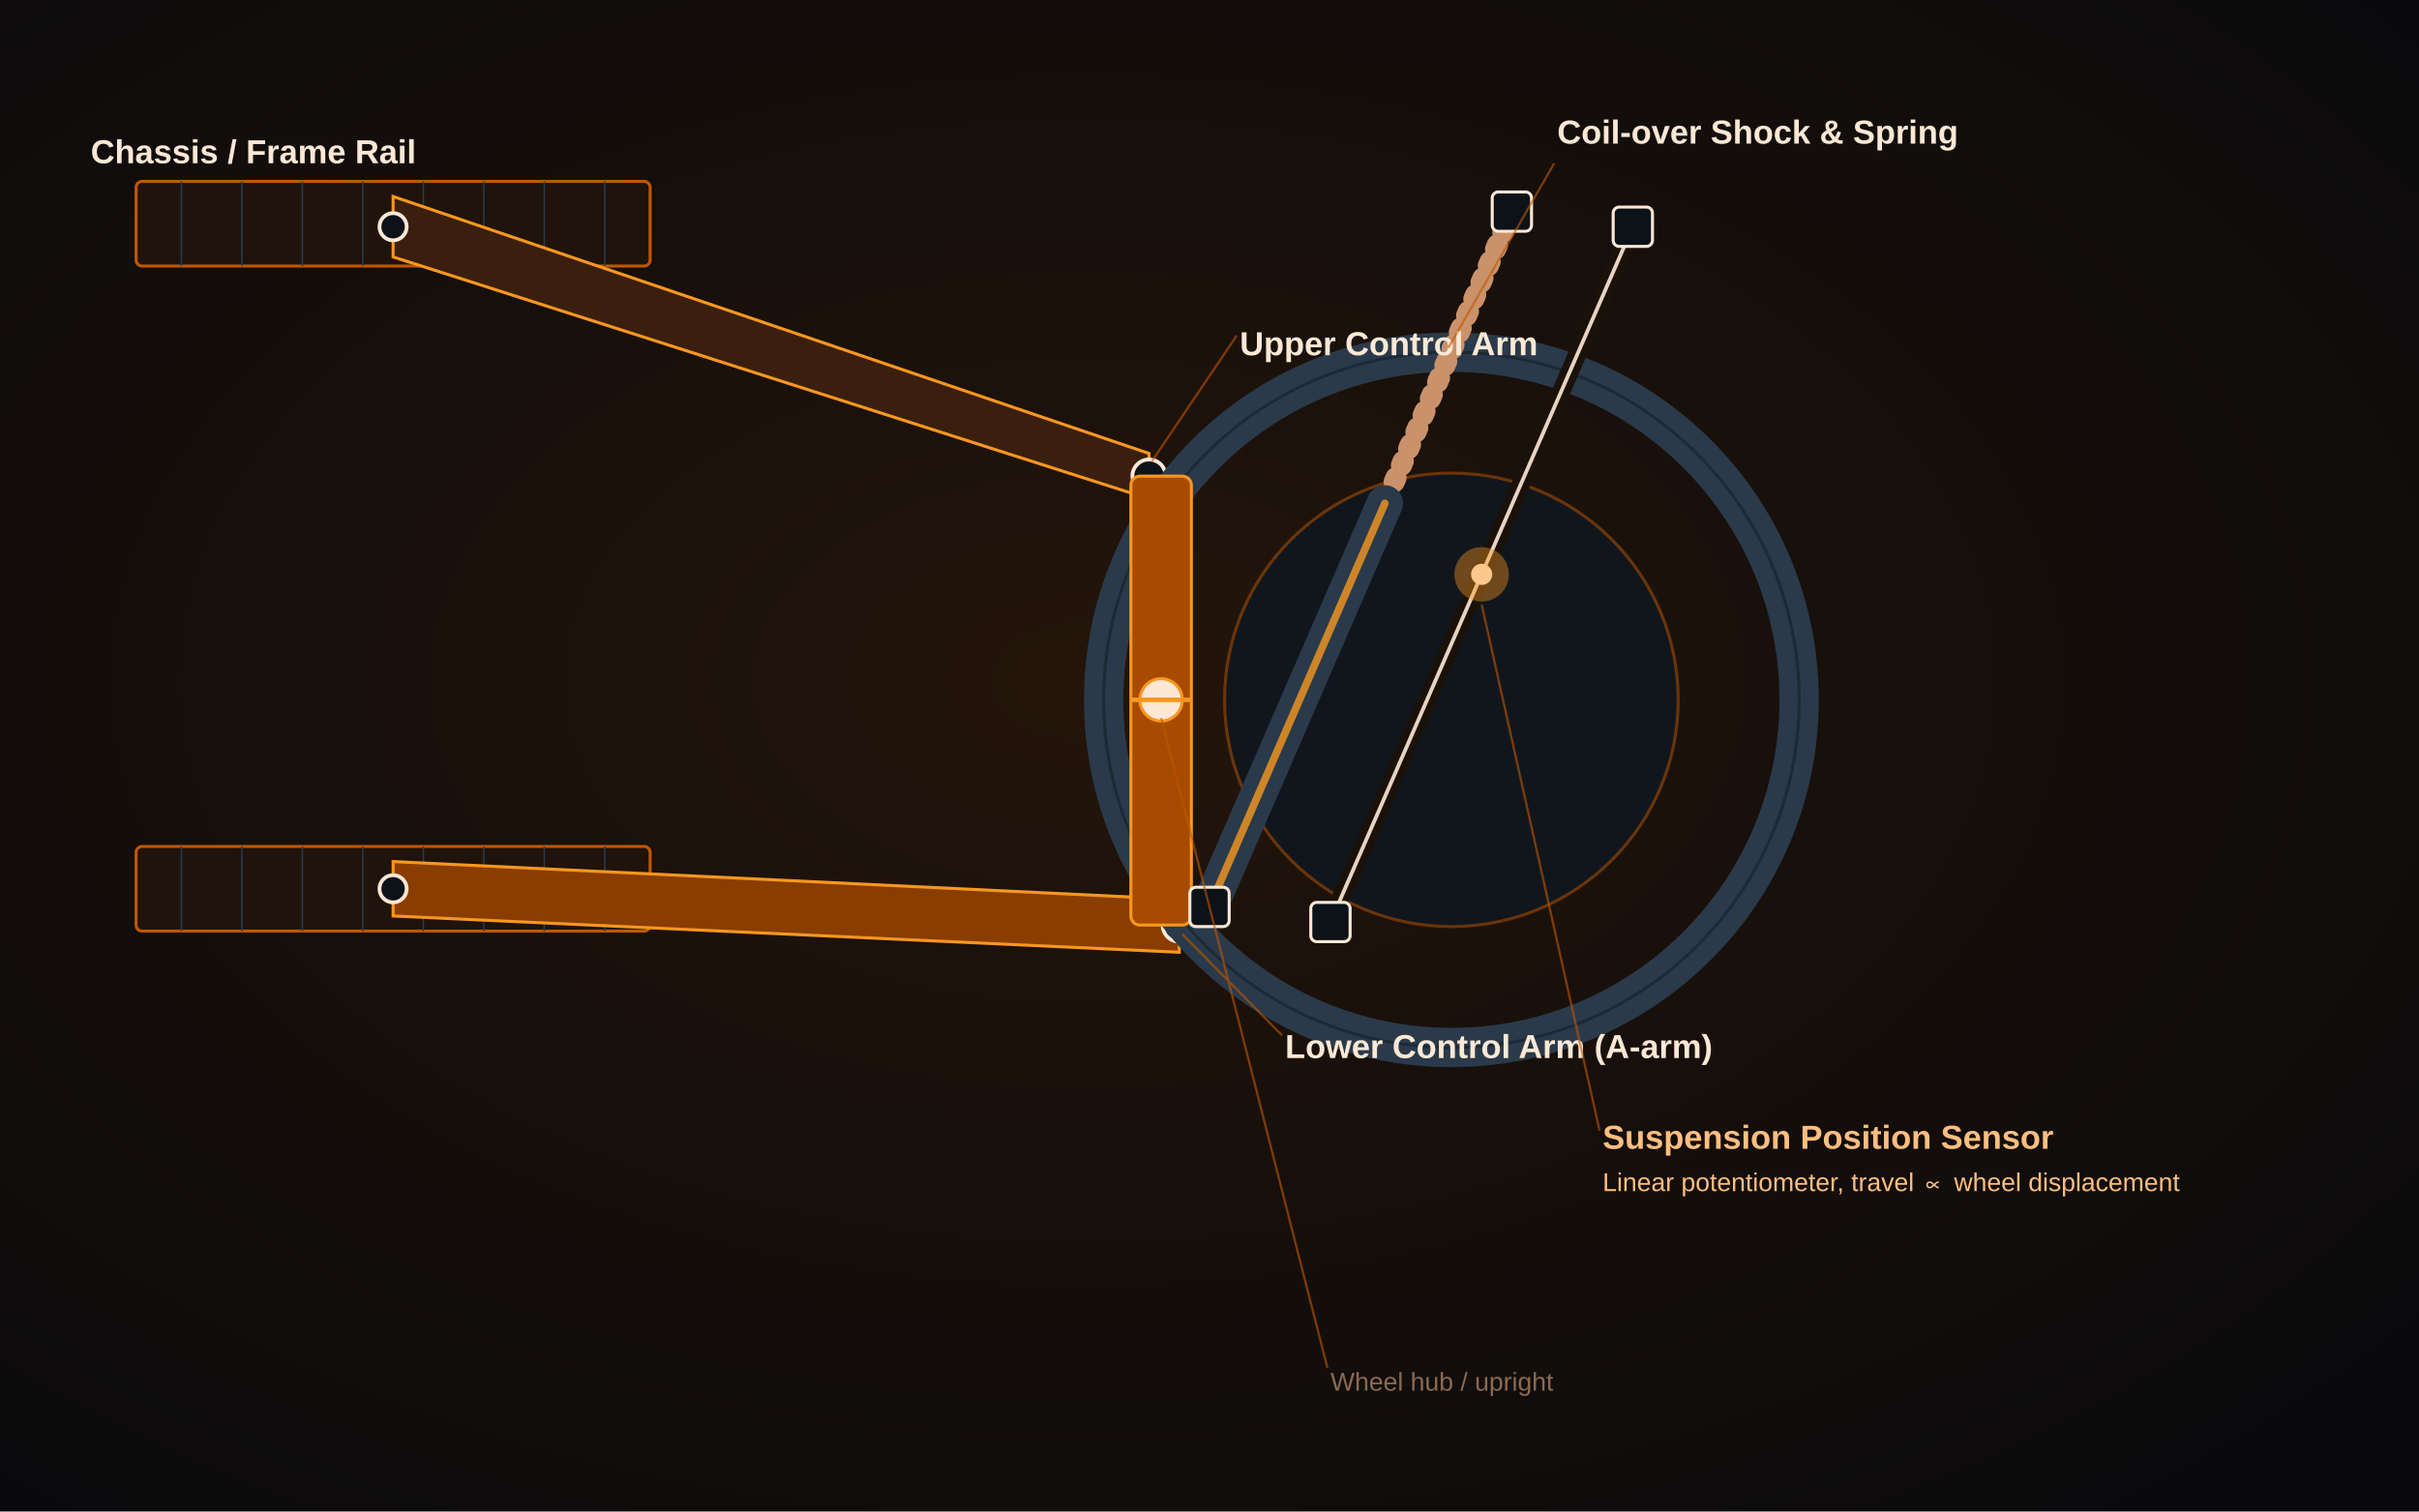
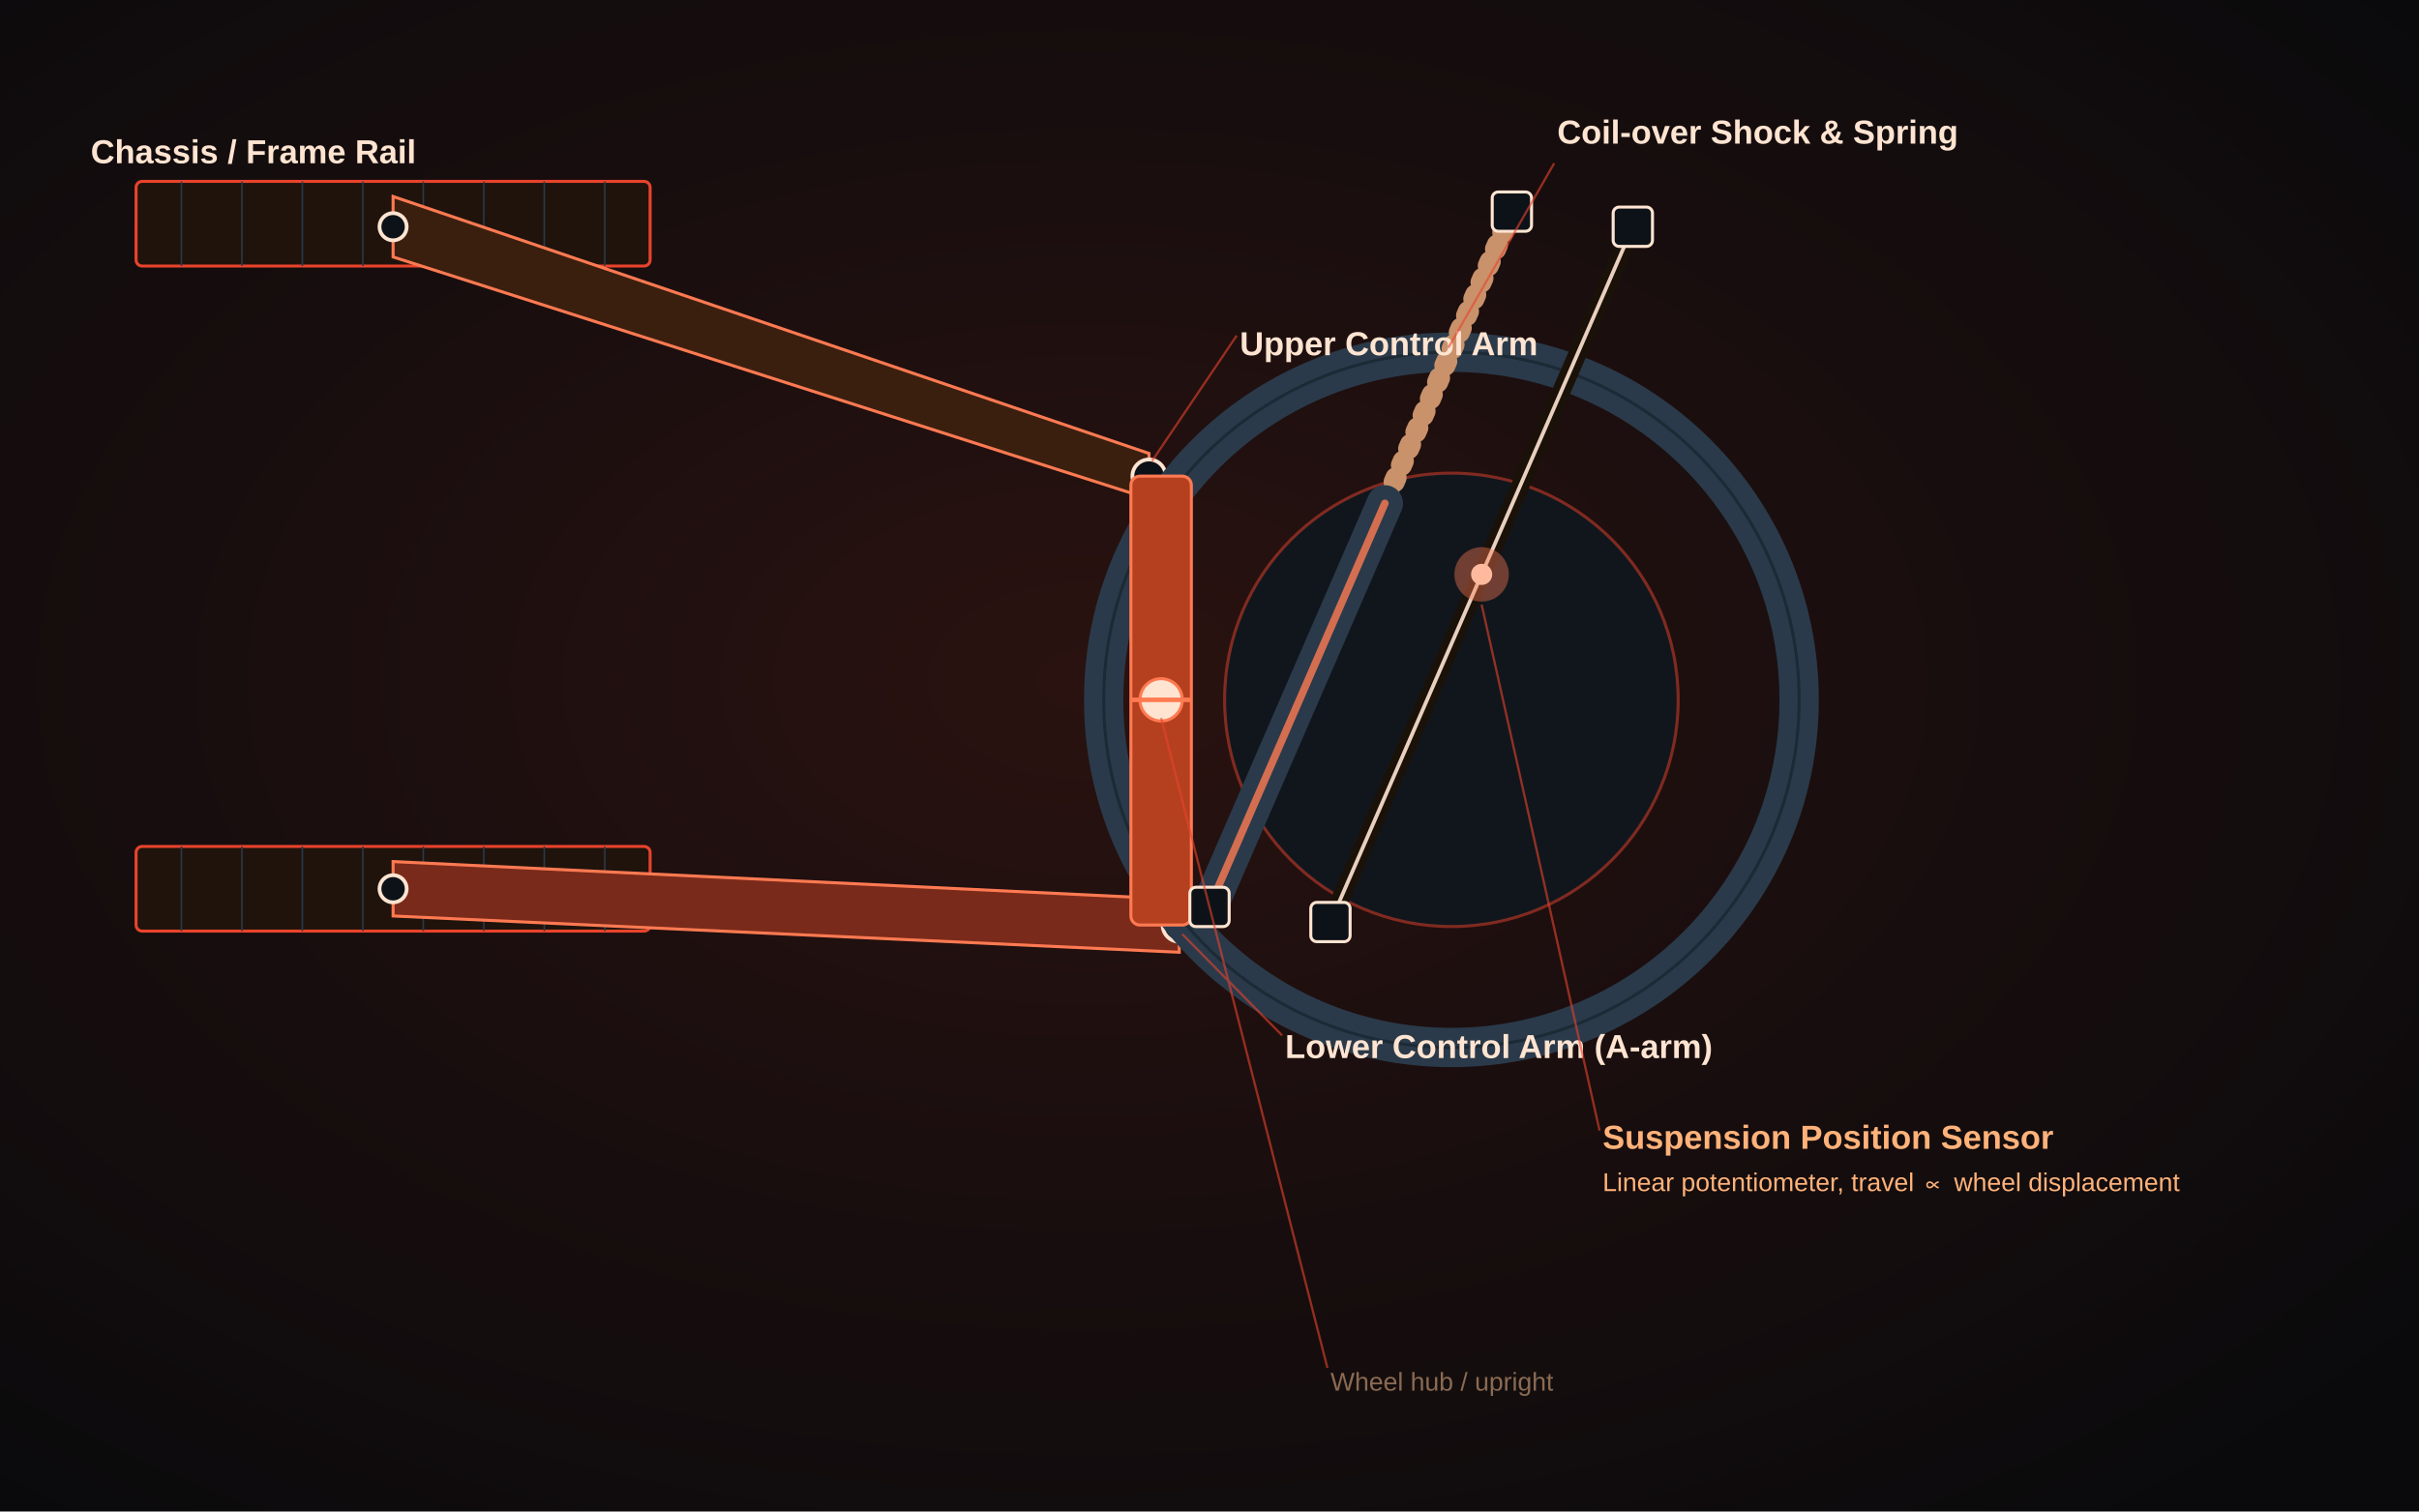
<svg xmlns="http://www.w3.org/2000/svg" viewBox="0 0 1600 1000" font-family="Arial, Helvetica, sans-serif">
  <rect width="1600" height="1000" fill="#0a0a0c" />
  <defs>
    <radialGradient id="susBgGlow" cx="45%" cy="45%" r="70%">
-       <stop offset="0%" stop-color="#BF5700" stop-opacity="0.14" />
-       <stop offset="100%" stop-color="#BF5700" stop-opacity="0" />
+       <stop offset="0%" stop-color="#e8432c" stop-opacity="0.14" />
+       <stop offset="100%" stop-color="#e8432c" stop-opacity="0" />
    </radialGradient>
  </defs>
  <rect width="1600" height="1000" fill="url(#susBgGlow)" />
-   <rect x="90" y="120" width="340" height="56" rx="4" fill="#1f130c" stroke="#BF5700" stroke-width="2" />
+   <rect x="90" y="120" width="340" height="56" rx="4" fill="#1f130c" stroke="#e8432c" stroke-width="2" />
  <g stroke="#2a3a4a" stroke-width="1">
    <line x1="120" y1="120" x2="120" y2="176" />
    <line x1="160" y1="120" x2="160" y2="176" />
    <line x1="200" y1="120" x2="200" y2="176" />
    <line x1="240" y1="120" x2="240" y2="176" />
    <line x1="280" y1="120" x2="280" y2="176" />
    <line x1="320" y1="120" x2="320" y2="176" />
    <line x1="360" y1="120" x2="360" y2="176" />
    <line x1="400" y1="120" x2="400" y2="176" />
  </g>
-   <rect x="90" y="560" width="340" height="56" rx="4" fill="#1f130c" stroke="#BF5700" stroke-width="2" />
+   <rect x="90" y="560" width="340" height="56" rx="4" fill="#1f130c" stroke="#e8432c" stroke-width="2" />
  <g stroke="#2a3a4a" stroke-width="1">
    <line x1="120" y1="560" x2="120" y2="616" />
    <line x1="160" y1="560" x2="160" y2="616" />
    <line x1="200" y1="560" x2="200" y2="616" />
    <line x1="240" y1="560" x2="240" y2="616" />
    <line x1="280" y1="560" x2="280" y2="616" />
    <line x1="320" y1="560" x2="320" y2="616" />
    <line x1="360" y1="560" x2="360" y2="616" />
    <line x1="400" y1="560" x2="400" y2="616" />
  </g>
-   <polygon points="260,130 260,170 760,330 760,300" fill="#3a1f0f" stroke="#F8971F" stroke-width="2" />
-   <circle cx="260" cy="150" r="9" fill="#0d1218" stroke="#FDE8D5" stroke-width="2.5" />
-   <circle cx="760" cy="315" r="11" fill="#0d1218" stroke="#FDE8D5" stroke-width="2.5" />
-   <polygon points="260,570 260,606 780,630 780,595" fill="#8a3d00" stroke="#F8971F" stroke-width="2" />
-   <circle cx="260" cy="588" r="9" fill="#0d1218" stroke="#FDE8D5" stroke-width="2.5" />
-   <circle cx="780" cy="612" r="11" fill="#0d1218" stroke="#FDE8D5" stroke-width="2.5" />
+   <polygon points="260,130 260,170 760,330 760,300" fill="#3a1f0f" stroke="#ff7a52" stroke-width="2" />
+   <circle cx="260" cy="150" r="9" fill="#0d1218" stroke="#ffe4d1" stroke-width="2.5" />
+   <circle cx="760" cy="315" r="11" fill="#0d1218" stroke="#ffe4d1" stroke-width="2.5" />
+   <polygon points="260,570 260,606 780,630 780,595" fill="#7a2a1a" stroke="#ff7a52" stroke-width="2" />
+   <circle cx="260" cy="588" r="9" fill="#0d1218" stroke="#ffe4d1" stroke-width="2.5" />
+   <circle cx="780" cy="612" r="11" fill="#0d1218" stroke="#ffe4d1" stroke-width="2.5" />
  <circle cx="960" cy="463" r="230" fill="none" stroke="#2a3a4a" stroke-width="26" />
  <circle cx="960" cy="463" r="230" fill="none" stroke="#1c2a36" stroke-width="2" />
-   <circle cx="960" cy="463" r="150" fill="#11161c" stroke="#BF5700" stroke-width="2" stroke-opacity="0.5" />
-   <rect x="748" y="315" width="40" height="297" rx="6" fill="#A64B00" stroke="#F8971F" stroke-width="2" />
-   <circle cx="768" cy="463" r="14" fill="#FDE8D5" stroke="#F8971F" stroke-width="2" />
-   <line x1="748" y1="463" x2="788" y2="463" stroke="#F8971F" stroke-width="3" />
+   <circle cx="960" cy="463" r="150" fill="#11161c" stroke="#e8432c" stroke-width="2" stroke-opacity="0.5" />
+   <rect x="748" y="315" width="40" height="297" rx="6" fill="#b5401f" stroke="#ff7a52" stroke-width="2" />
+   <circle cx="768" cy="463" r="14" fill="#ffe4d1" stroke="#ff7a52" stroke-width="2" />
+   <line x1="748" y1="463" x2="788" y2="463" stroke="#ff7a52" stroke-width="3" />
  <line x1="1000" y1="140" x2="916" y2="333" stroke="#c9926b" stroke-width="14" stroke-linecap="round" stroke-dasharray="3 9" />
  <line x1="916" y1="333" x2="800" y2="600" stroke="#2a3a4a" stroke-width="24" stroke-linecap="round" />
-   <line x1="916" y1="333" x2="800" y2="600" stroke="#F8971F" stroke-width="5" stroke-linecap="round" opacity="0.8" />
-   <rect x="987" y="127" width="26" height="26" rx="4" fill="#0d1218" stroke="#FDE8D5" stroke-width="2" />
-   <rect x="787" y="587" width="26" height="26" rx="4" fill="#0d1218" stroke="#FDE8D5" stroke-width="2" />
+   <line x1="916" y1="333" x2="800" y2="600" stroke="#ff7a52" stroke-width="5" stroke-linecap="round" opacity="0.8" />
+   <rect x="987" y="127" width="26" height="26" rx="4" fill="#0d1218" stroke="#ffe4d1" stroke-width="2" />
+   <rect x="787" y="587" width="26" height="26" rx="4" fill="#0d1218" stroke="#ffe4d1" stroke-width="2" />
  <line x1="1080" y1="150" x2="880" y2="610" stroke="#1a1108" stroke-width="12" stroke-linecap="round" />
-   <line x1="1080" y1="150" x2="880" y2="610" stroke="#FDE8D5" stroke-width="2.5" stroke-linecap="round" opacity="0.9" />
-   <rect x="1067" y="137" width="26" height="26" rx="4" fill="#0d1218" stroke="#FDE8D5" stroke-width="2" />
-   <rect x="867" y="597" width="26" height="26" rx="4" fill="#0d1218" stroke="#FDE8D5" stroke-width="2" />
-   <circle cx="980" cy="380" r="7" fill="#FDE8D5" />
-   <circle cx="980" cy="380" r="18" fill="#F8971F" opacity="0.4" />
-   <g font-size="22" fill="#FDE8D5" font-weight="700">
+   <line x1="1080" y1="150" x2="880" y2="610" stroke="#ffe4d1" stroke-width="2.5" stroke-linecap="round" opacity="0.9" />
+   <rect x="1067" y="137" width="26" height="26" rx="4" fill="#0d1218" stroke="#ffe4d1" stroke-width="2" />
+   <rect x="867" y="597" width="26" height="26" rx="4" fill="#0d1218" stroke="#ffe4d1" stroke-width="2" />
+   <circle cx="980" cy="380" r="7" fill="#ffe4d1" />
+   <circle cx="980" cy="380" r="18" fill="#ff7a52" opacity="0.4" />
+   <g font-size="22" fill="#ffe4d1" font-weight="700">
    <text x="60" y="108">Chassis / Frame Rail</text>
    <text x="820" y="235">Upper Control Arm</text>
    <text x="850" y="700">Lower Control Arm (A-arm)</text>
    <text x="1030" y="95">Coil-over Shock &amp; Spring</text>
-     <text x="1060" y="760" fill="#FFBE80">Suspension Position Sensor</text>
-     <text x="1060" y="788" font-size="17" fill="#FFBE80" font-weight="400">Linear potentiometer, travel ∝ wheel displacement</text>
+     <text x="1060" y="760" fill="#ffb27a">Suspension Position Sensor</text>
+     <text x="1060" y="788" font-size="17" fill="#ffb27a" font-weight="400">Linear potentiometer, travel ∝ wheel displacement</text>
    <text x="880" y="920" font-size="17" fill="#8a6a52" font-weight="400">Wheel hub / upright</text>
  </g>
-   <g stroke="#BF5700" stroke-width="1.5" opacity="0.6">
+   <g stroke="#e8432c" stroke-width="1.5" opacity="0.6">
    <line x1="818" y1="222" x2="762" y2="305" />
    <line x1="848" y1="685" x2="782" y2="618" />
    <line x1="1028" y1="108" x2="958" y2="230" />
    <line x1="1058" y1="748" x2="980" y2="400" />
    <line x1="878" y1="905" x2="768" y2="475" />
  </g>
</svg>
